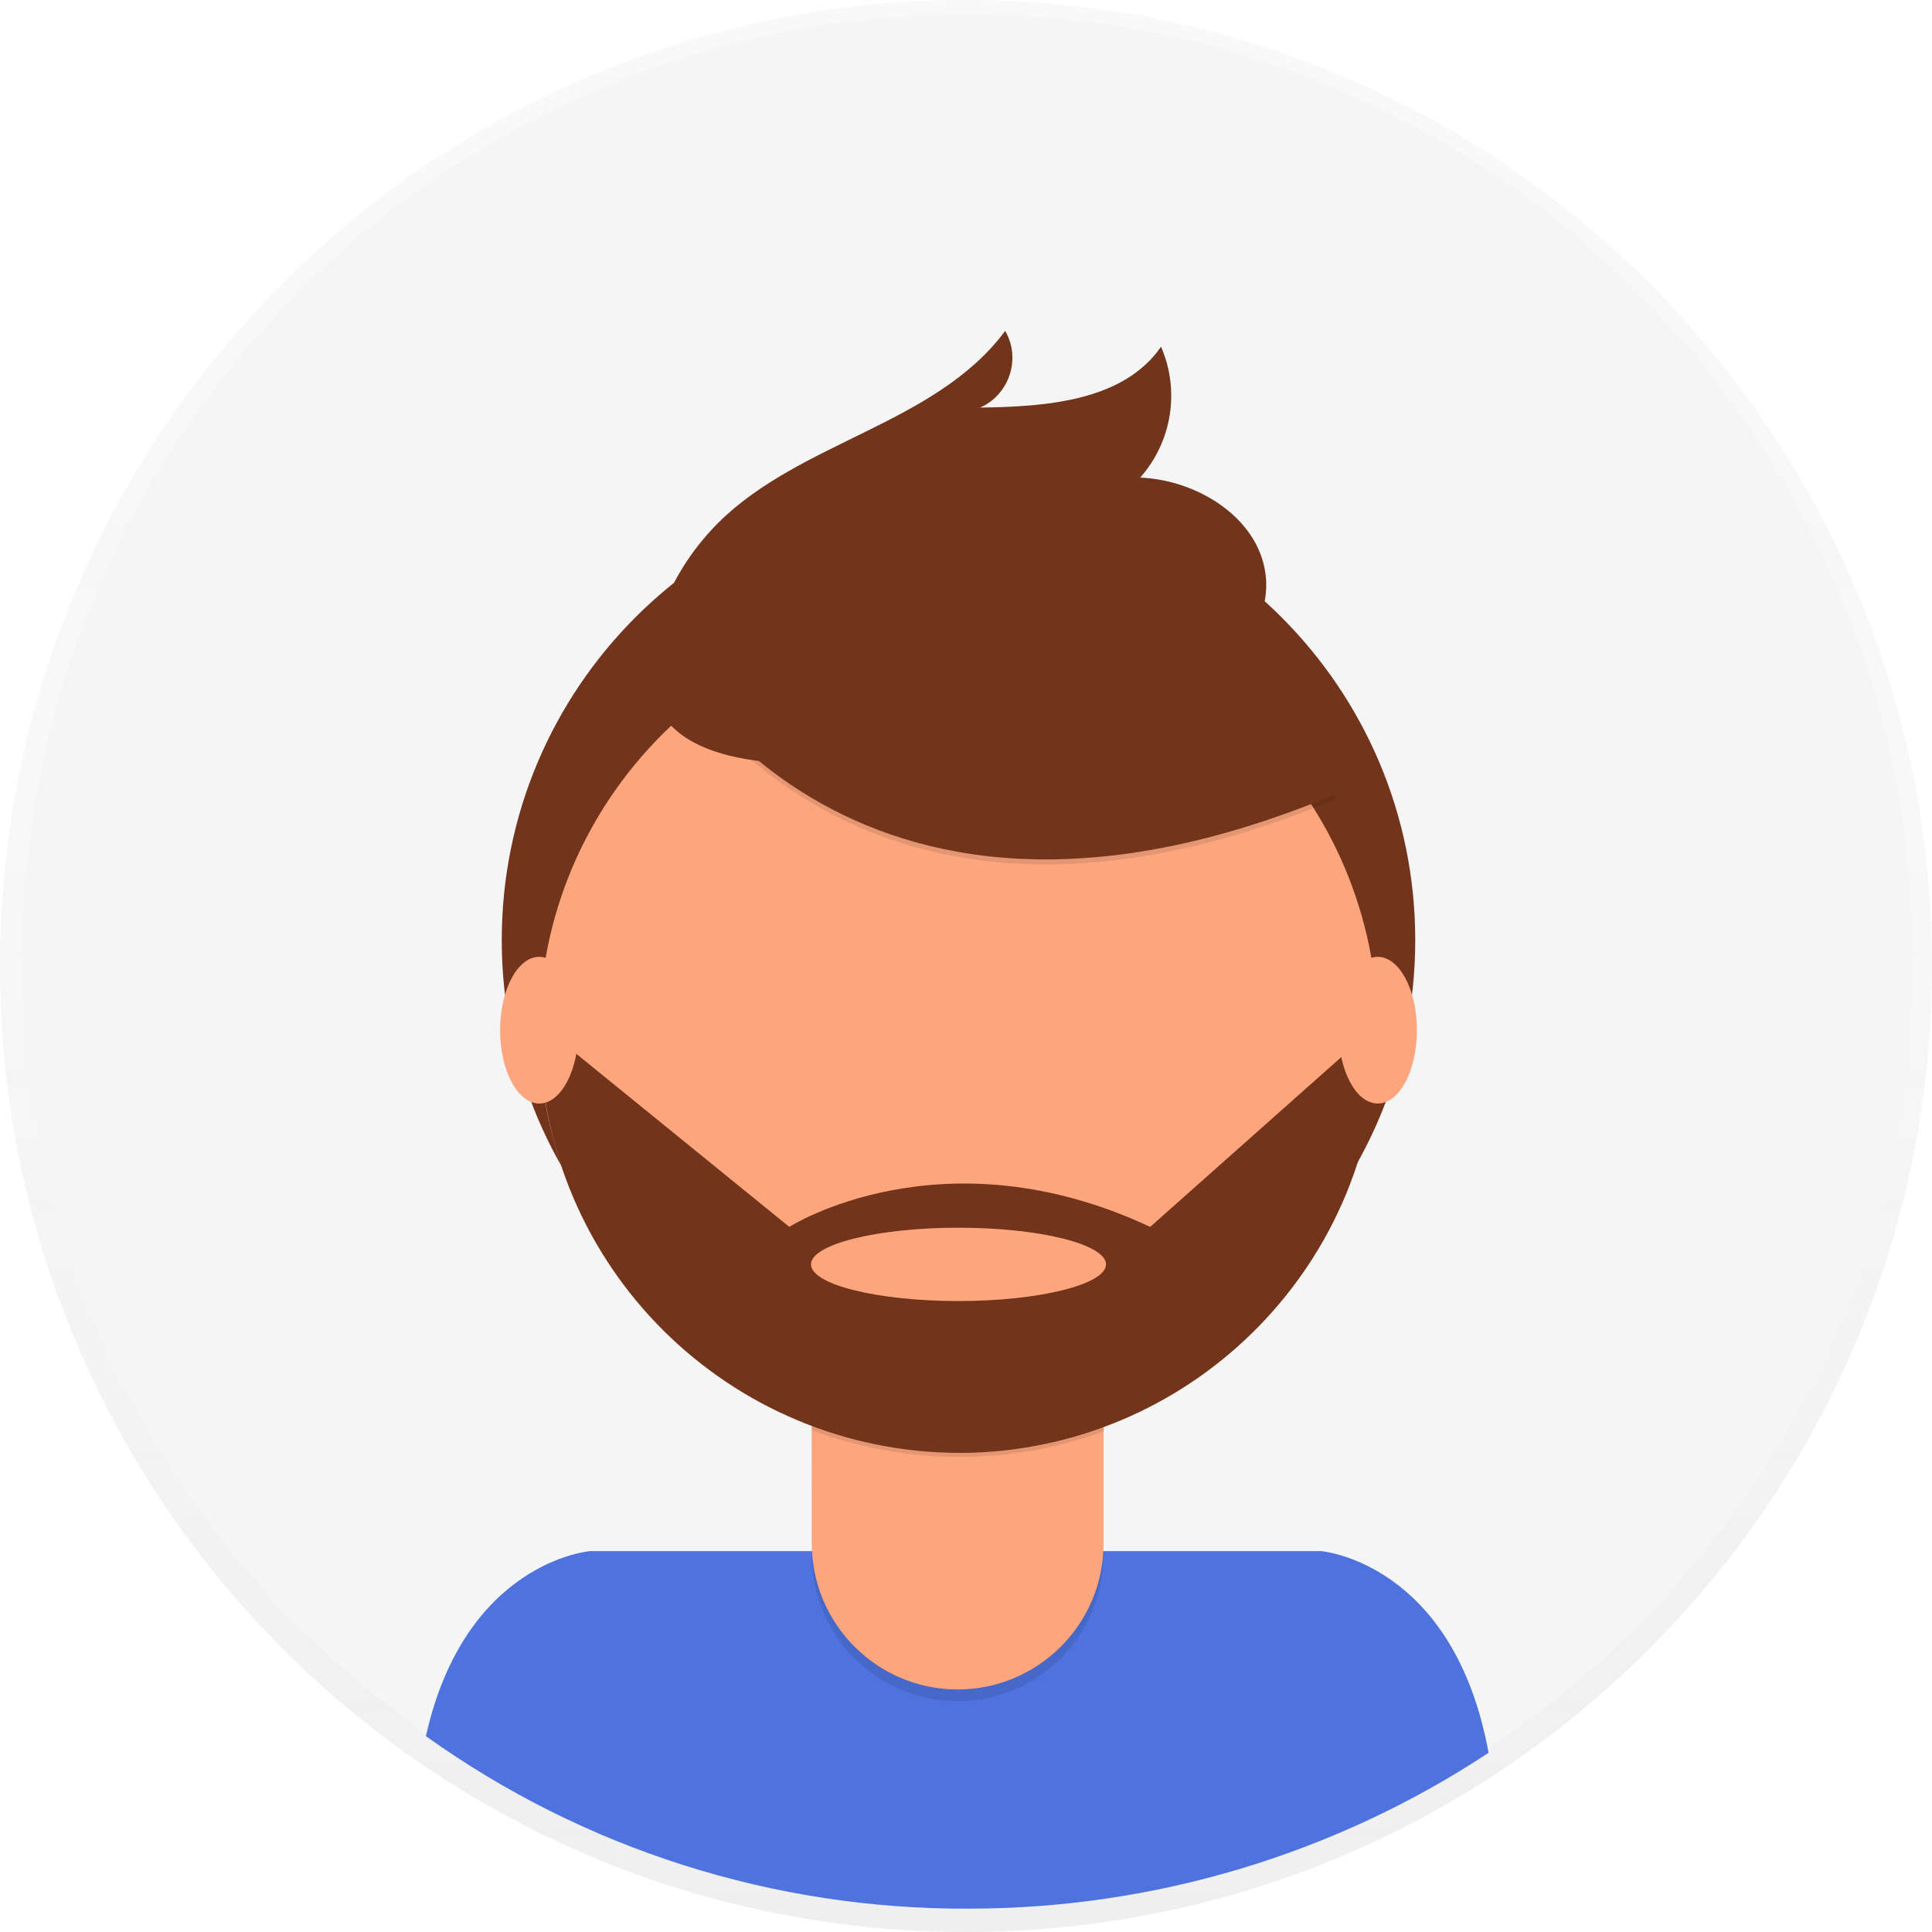
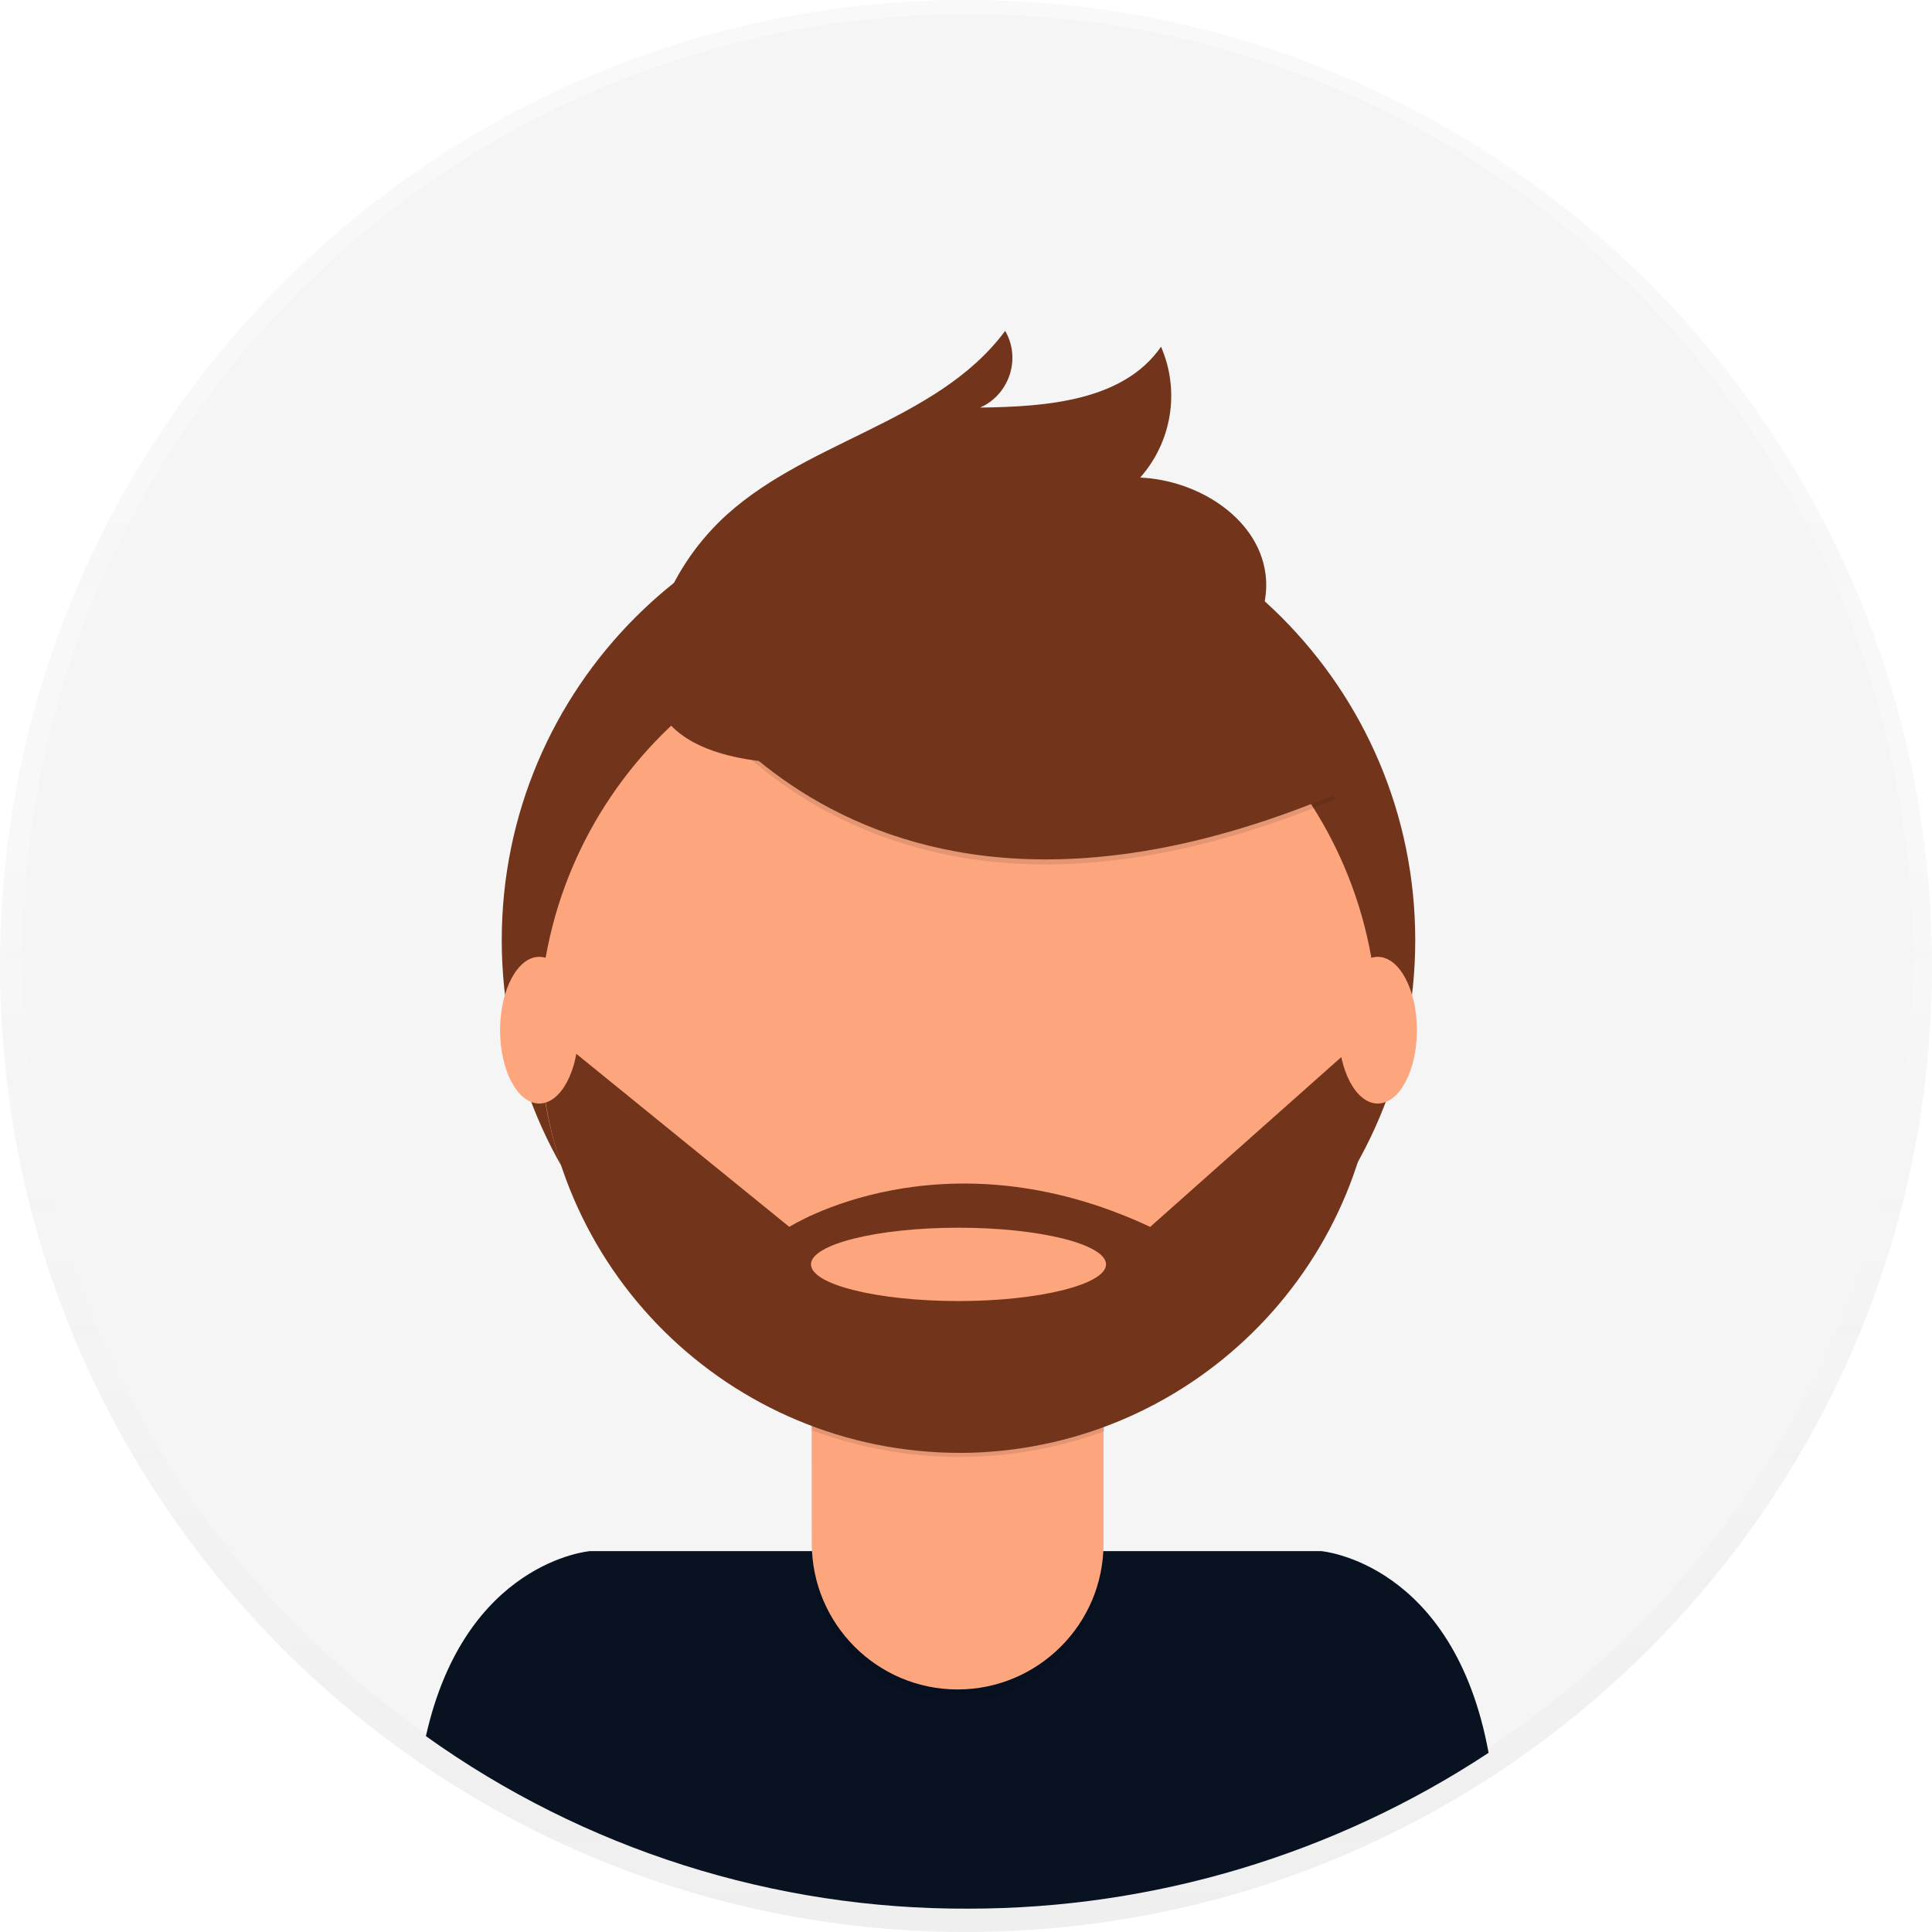
<svg xmlns="http://www.w3.org/2000/svg" version="1.1" id="_x38_8ce59e9-c4b8-4d1d-9d7a-ce0190159aa8" x="0px" y="0px" viewBox="0 0 231.8 231.8" style="enable-background:new 0 0 231.8 231.8;" xml:space="preserve">
  <style type="text/css">
	.st0{opacity:0.5;}
	.st1{fill:url(#SVGID_1_);}
	.st2{fill:#F5F5F5;}
- 	.st3{fill:#4E73DF;}
+ 	.st3{fill:#081221;}
	.st4{fill:#72351C;}
	.st5{opacity:0.1;enable-background:new    ;}
	.st6{fill:#FDA57D;}
</style>
  <g class="st0">
    <linearGradient id="SVGID_1_" gradientUnits="userSpaceOnUse" x1="115.89" y1="526.22" x2="115.89" y2="758" gradientTransform="matrix(1 0 0 -1 0 758)">
      <stop offset="0" style="stop-color:#808080;stop-opacity:0.25" />
      <stop offset="0.54" style="stop-color:#808080;stop-opacity:0.12" />
      <stop offset="1" style="stop-color:#808080;stop-opacity:0.1" />
    </linearGradient>
    <circle class="st1" cx="115.9" cy="115.9" r="115.9" />
  </g>
  <circle class="st2" cx="116.1" cy="115.1" r="113.4" />
  <path class="st3" d="M116.2,229c22.2,0,43.9-6.5,62.4-18.7c-4.2-22.9-20.1-24.2-20.1-24.2H70.8c0,0-15,1.2-19.7,22.2  C70.1,221.9,92.9,229.1,116.2,229z" />
  <circle class="st4" cx="115" cy="112.8" r="54.8" />
  <path class="st5" d="M97.3,158.4h35.1l0,0v28.1c0,9.7-7.8,17.6-17.5,17.6c0,0,0,0,0,0l0,0c-9.7,0-17.5-7.9-17.5-17.5L97.3,158.4  L97.3,158.4z" />
  <path class="st6" d="M100.7,157.1h28.4c1.9,0,3.3,1.5,3.3,3.4v24.7c0,9.7-7.9,17.5-17.5,17.5l0,0c-9.7,0-17.5-7.9-17.5-17.5v-24.7  C97.3,158.6,98.8,157.1,100.7,157.1L100.7,157.1z" />
  <path class="st5" d="M97.4,171.6c11.3,4.2,23.8,4.3,35.1,0.1v-4.3H97.4V171.6z" />
  <circle class="st6" cx="115" cy="123.7" r="50.3" />
  <path class="st5" d="M79.2,77.9c0,0,21.2,43,81,18l-13.9-21.8l-24.7-8.9L79.2,77.9z" />
  <path class="st4" d="M79.2,77.3c0,0,21.2,43,81,18l-13.9-21.8l-24.7-8.9L79.2,77.3z" />
  <path class="st4" d="M79,74.4c1.4-4.4,3.9-8.4,7.2-11.7c9.9-9.8,26.1-11.8,34.4-23c1.8,3.1,0.7,7.1-2.4,8.9  c-0.2,0.1-0.4,0.2-0.6,0.3c8-0.1,17.2-0.8,21.7-7.3c2.3,5.3,1.3,11.4-2.5,15.7c7.1,0.3,14.6,5.1,15.1,12.2c0.3,4.7-2.6,9.1-6.5,11.9  s-8.5,3.9-13.1,4.9C118.8,89.2,70.3,101.6,79,74.4z" />
  <path class="st4" d="M165.3,124.1H164L138,147.2c-25-11.7-43.3,0-43.3,0l-27.2-22.1l-2.7,0.3c0.8,27.8,23.9,49.6,51.7,48.9  C143.6,173.5,165.3,151.3,165.3,124.1L165.3,124.1z M115,156.1c-9.8,0-17.7-2-17.7-4.4s7.9-4.4,17.7-4.4s17.7,2,17.7,4.4  S124.7,156.1,115,156.1L115,156.1z" />
  <ellipse class="st6" cx="64.7" cy="123.6" rx="4.7" ry="8.8" />
  <ellipse class="st6" cx="165.3" cy="123.6" rx="4.7" ry="8.8" />
</svg>
